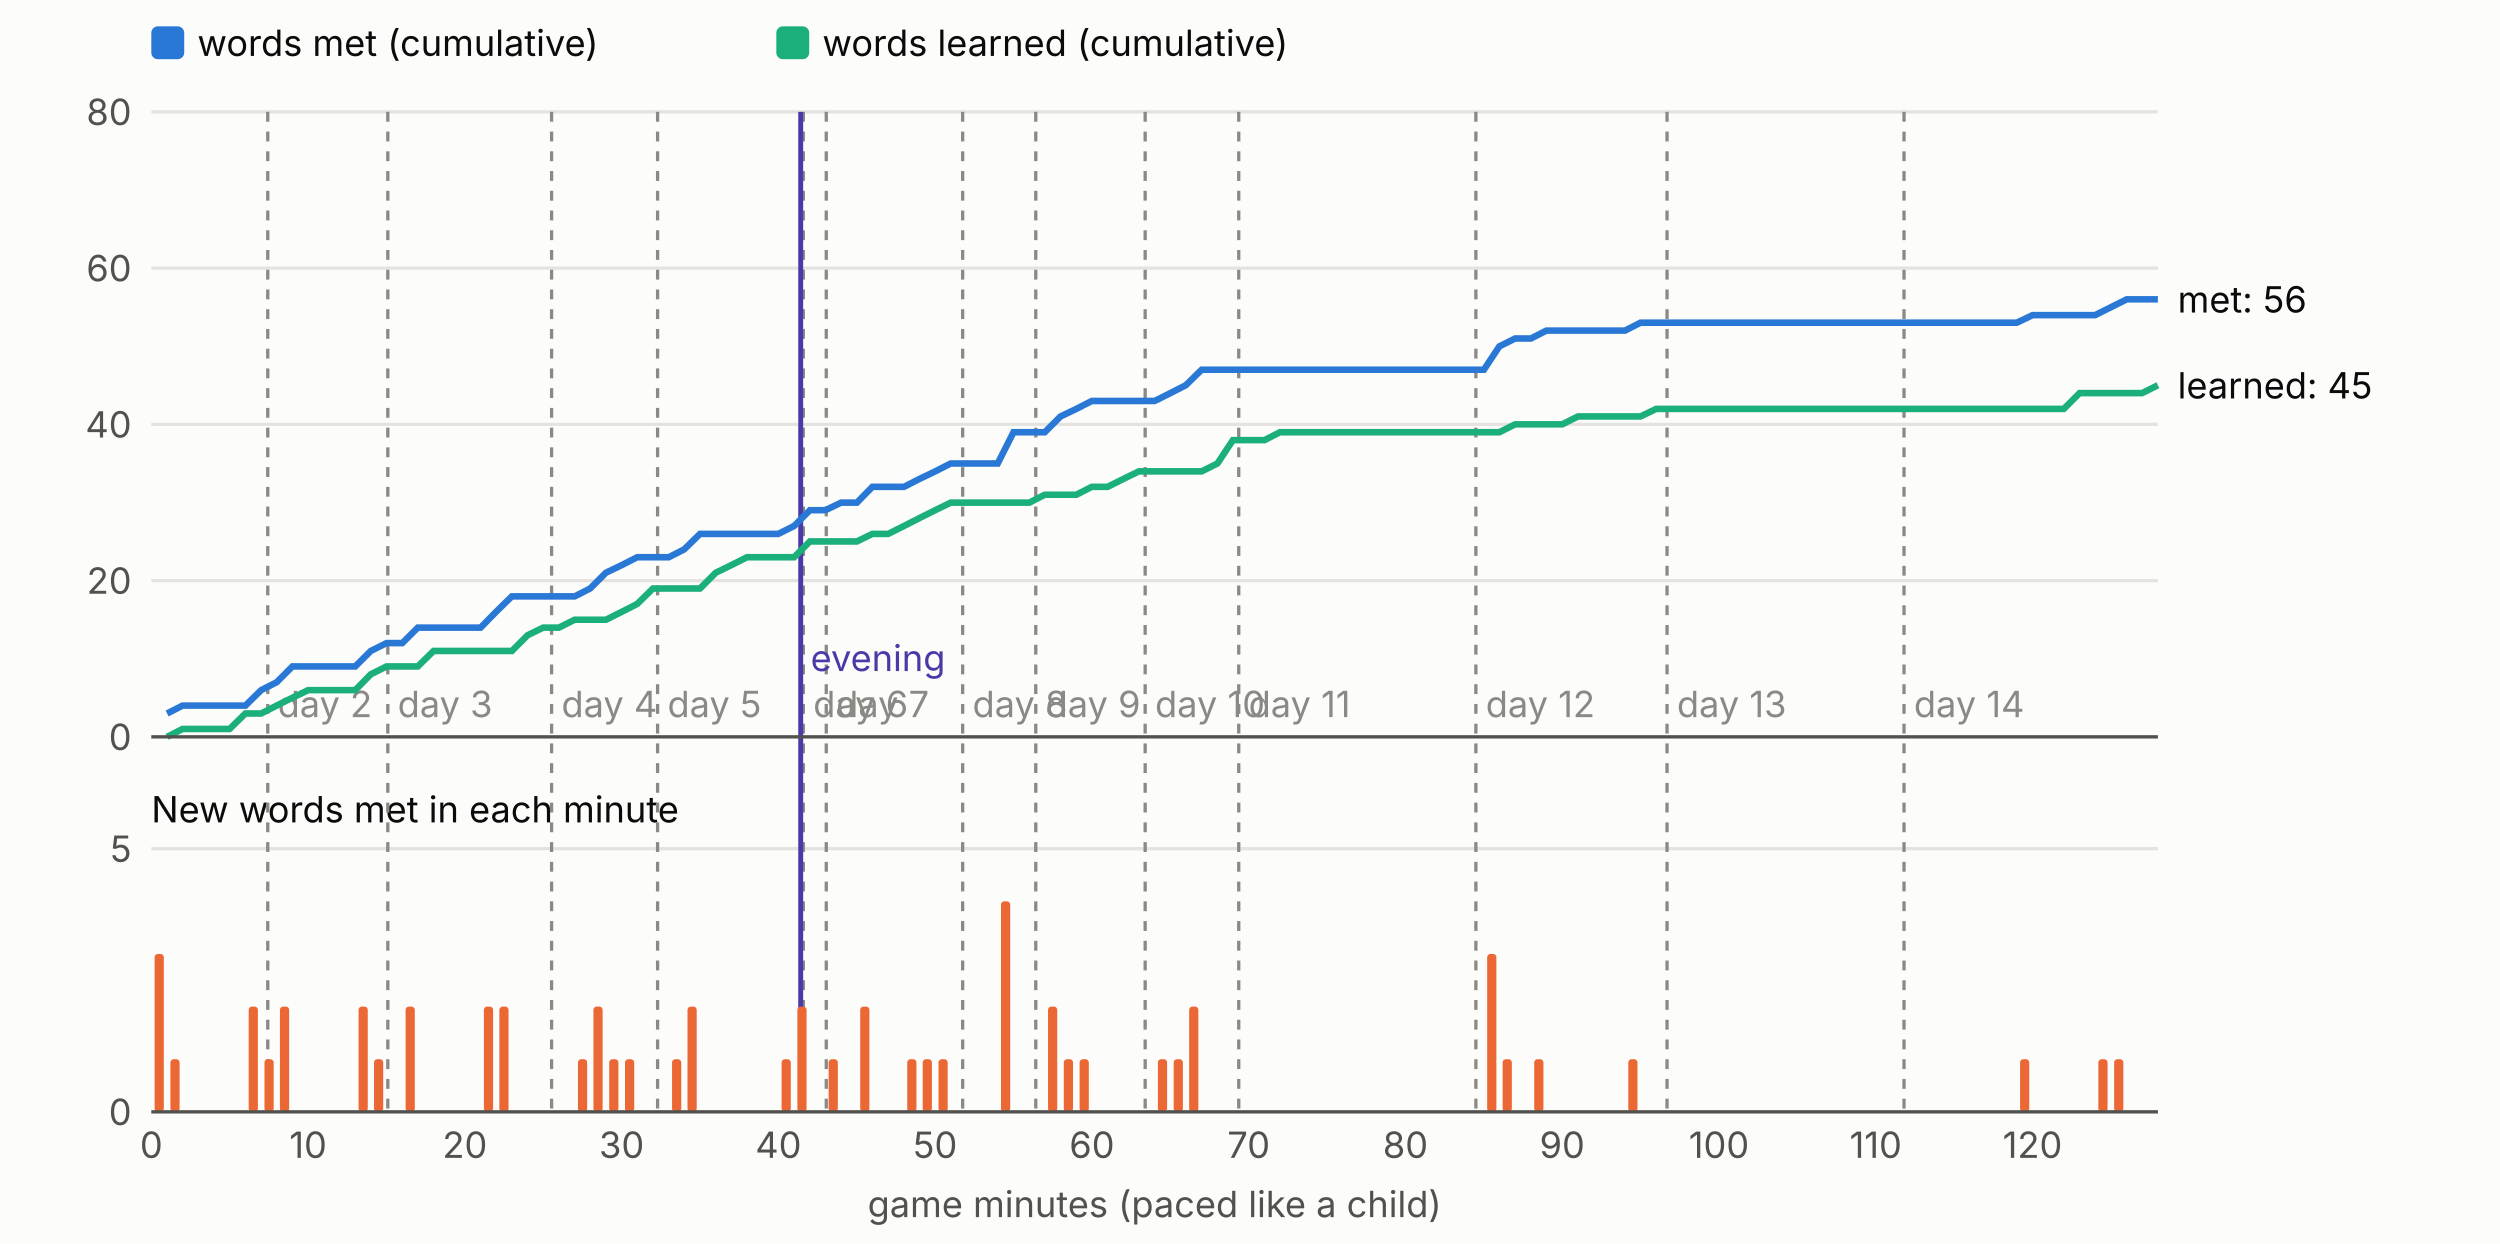
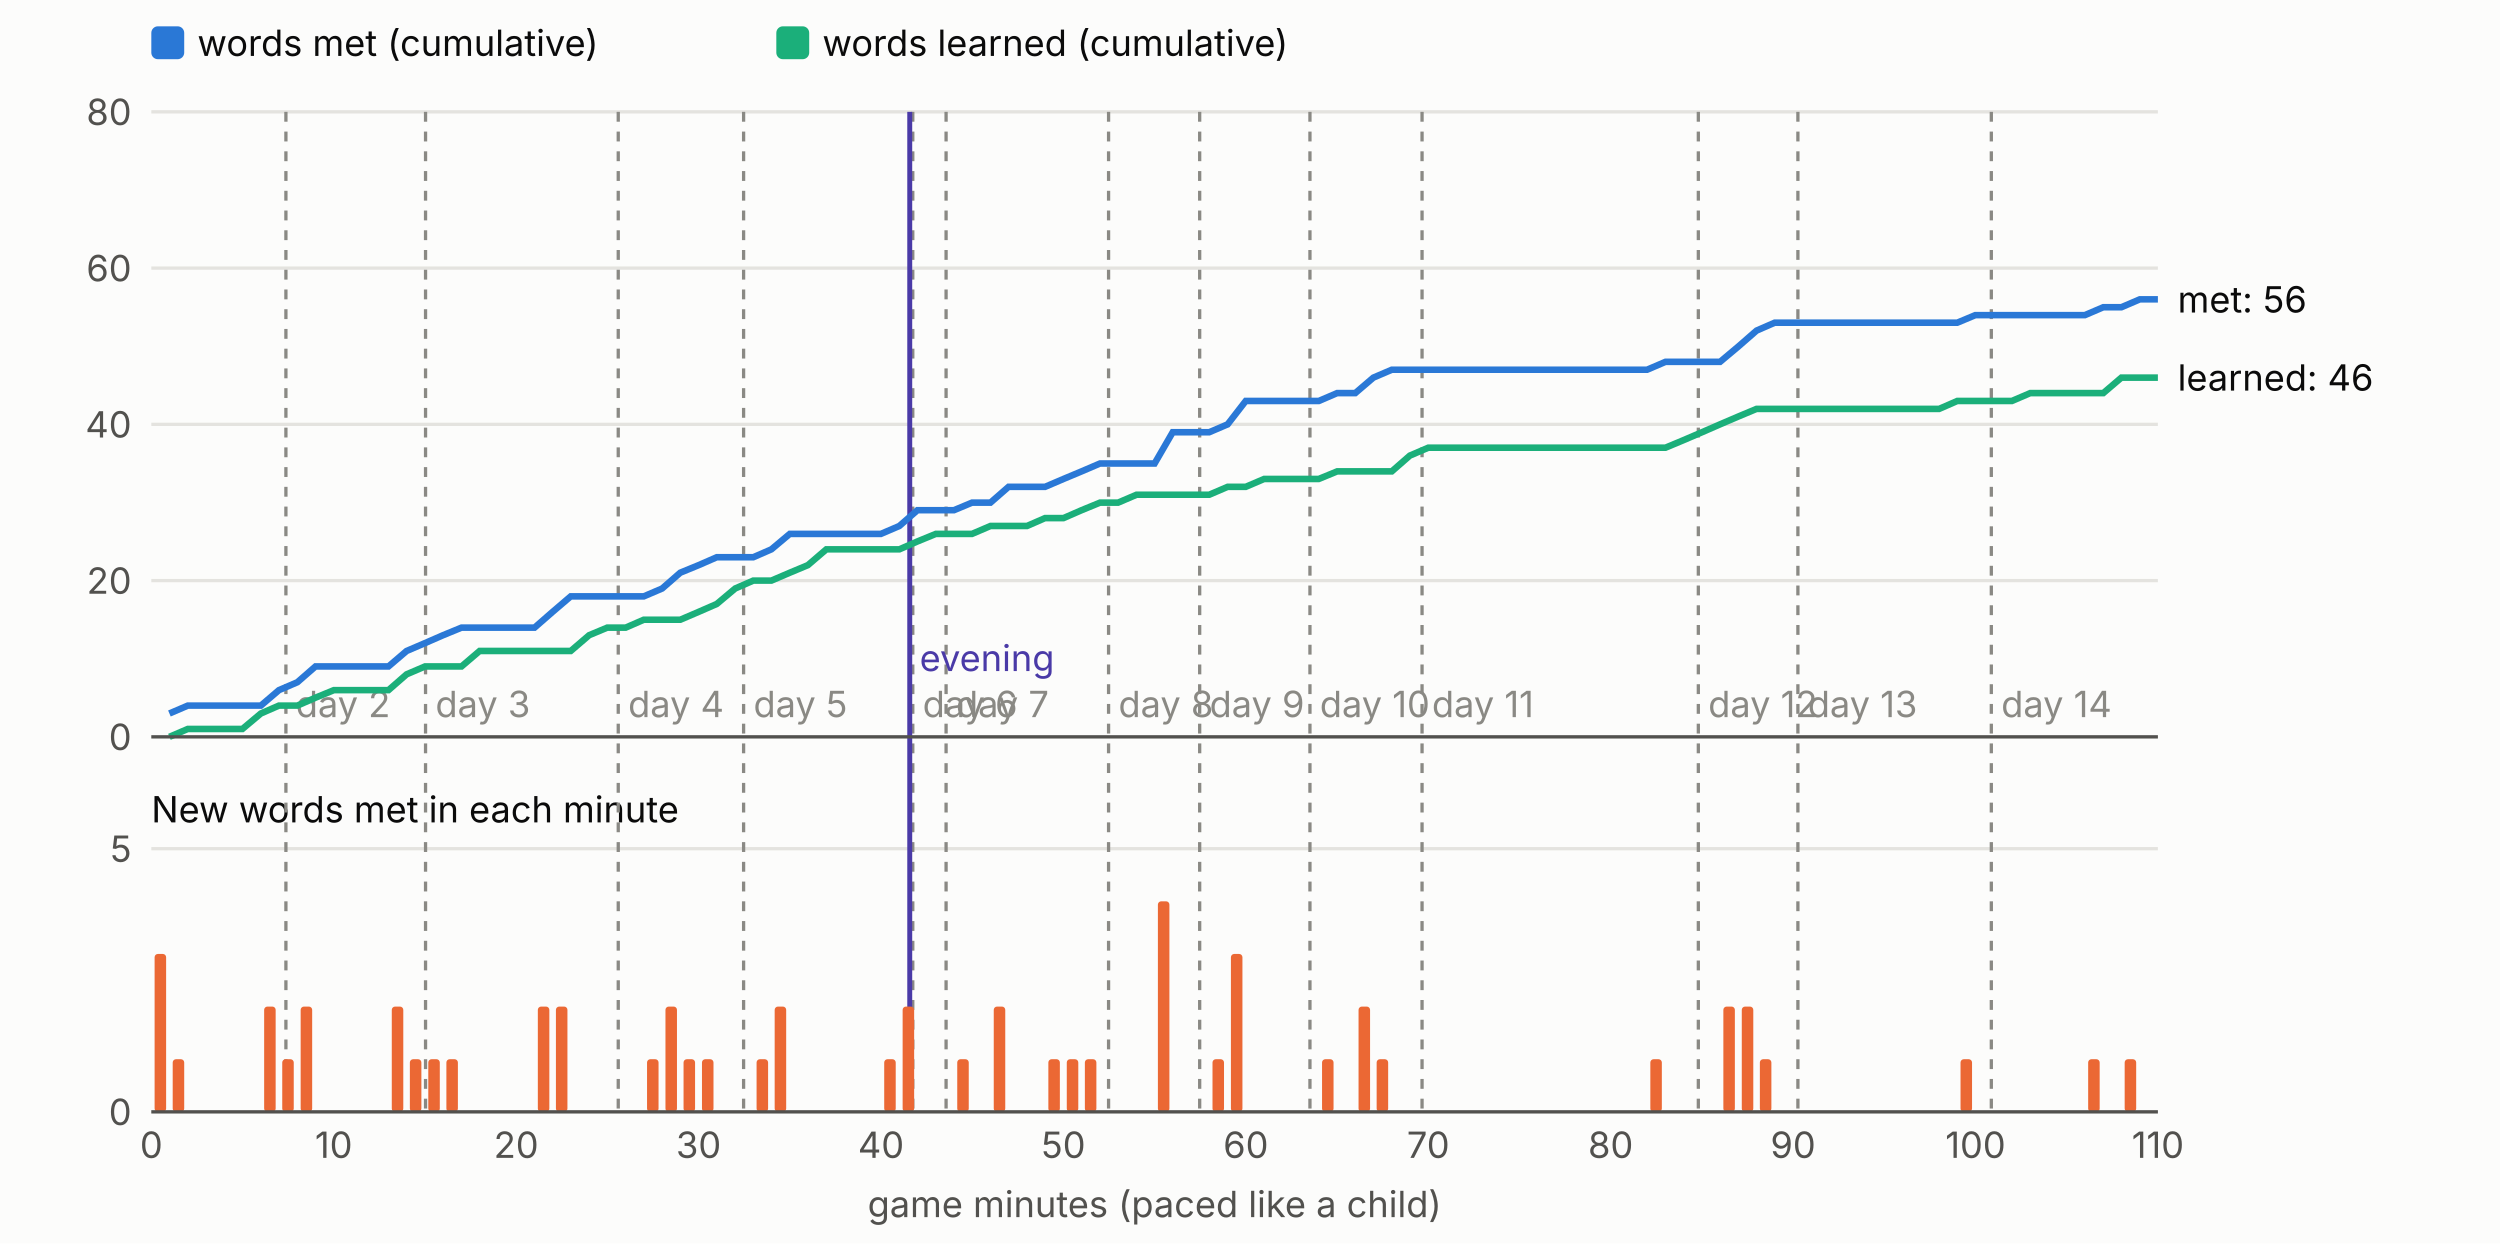
<svg xmlns="http://www.w3.org/2000/svg" viewBox="0 0 760 378" width="760" height="378" font-family="system-ui, -apple-system, Segoe UI, sans-serif" font-size="11">
  <rect width="760" height="378" fill="#fcfcfb" />
  <line x1="46" x2="656" y1="224" y2="224" stroke="#e4e3df" />
  <text x="40" y="228" text-anchor="end" fill="#52514e">0</text>
  <line x1="46" x2="656" y1="176.5" y2="176.5" stroke="#e4e3df" />
  <text x="40" y="180.5" text-anchor="end" fill="#52514e">20</text>
  <line x1="46" x2="656" y1="129" y2="129" stroke="#e4e3df" />
  <text x="40" y="133" text-anchor="end" fill="#52514e">40</text>
  <line x1="46" x2="656" y1="81.5" y2="81.5" stroke="#e4e3df" />
  <text x="40" y="85.5" text-anchor="end" fill="#52514e">60</text>
  <line x1="46" x2="656" y1="34" y2="34" stroke="#e4e3df" />
  <text x="40" y="38" text-anchor="end" fill="#52514e">80</text>
  <line x1="46" x2="656" y1="338" y2="338" stroke="#e4e3df" />
  <text x="40" y="342" text-anchor="end" fill="#52514e">0</text>
  <line x1="46" x2="656" y1="258" y2="258" stroke="#e4e3df" />
  <text x="40" y="262" text-anchor="end" fill="#52514e">5</text>
  <text x="46" y="250" fill="#0b0b0b">New words met in each minute</text>
-   <line x1="81.396" x2="81.396" y1="34" y2="338" stroke="#8a8984" stroke-dasharray="3 3" />
-   <text x="84.396" y="218" fill="#8a8984">day 2</text>
-   <line x1="117.892" x2="117.892" y1="34" y2="338" stroke="#8a8984" stroke-dasharray="3 3" />
-   <text x="120.892" y="218" fill="#8a8984">day 3</text>
-   <line x1="167.685" x2="167.685" y1="34" y2="338" stroke="#8a8984" stroke-dasharray="3 3" />
-   <text x="170.685" y="218" fill="#8a8984">day 4</text>
-   <line x1="199.909" x2="199.909" y1="34" y2="338" stroke="#8a8984" stroke-dasharray="3 3" />
-   <text x="202.909" y="218" fill="#8a8984">day 5</text>
-   <line x1="244.214" x2="244.214" y1="34" y2="338" stroke="#8a8984" stroke-dasharray="3 3" />
-   <text x="247.214" y="218" fill="#8a8984">day 6</text>
-   <line x1="251.186" x2="251.186" y1="34" y2="338" stroke="#8a8984" stroke-dasharray="3 3" />
-   <text x="254.186" y="218" fill="#8a8984">day 7</text>
-   <line x1="292.647" x2="292.647" y1="34" y2="338" stroke="#8a8984" stroke-dasharray="3 3" />
-   <text x="295.647" y="218" fill="#8a8984">day 8</text>
-   <line x1="314.873" x2="314.873" y1="34" y2="338" stroke="#8a8984" stroke-dasharray="3 3" />
-   <text x="317.873" y="218" fill="#8a8984">day 9</text>
-   <line x1="348.13" x2="348.13" y1="34" y2="338" stroke="#8a8984" stroke-dasharray="3 3" />
-   <text x="351.13" y="218" fill="#8a8984">day 10</text>
-   <line x1="376.578" x2="376.578" y1="34" y2="338" stroke="#8a8984" stroke-dasharray="3 3" />
-   <text x="379.578" y="218" fill="#8a8984">day 11</text>
-   <line x1="448.666" x2="448.666" y1="34" y2="338" stroke="#8a8984" stroke-dasharray="3 3" />
-   <text x="451.666" y="218" fill="#8a8984">day 12</text>
-   <line x1="506.78" x2="506.78" y1="34" y2="338" stroke="#8a8984" stroke-dasharray="3 3" />
-   <text x="509.78" y="218" fill="#8a8984">day 13</text>
-   <line x1="578.821" x2="578.821" y1="34" y2="338" stroke="#8a8984" stroke-dasharray="3 3" />
-   <text x="581.821" y="218" fill="#8a8984">day 14</text>
-   <line x1="243.417" x2="243.417" y1="34" y2="338" stroke="#4a3aa7" stroke-width="1.5" />
-   <text x="246.417" y="204" fill="#4a3aa7">evening</text>
-   <rect x="47.0" y="290.0" width="2.8" height="48.0" rx="1" fill="#eb6834" />
-   <rect x="51.8" y="322.0" width="2.8" height="16.0" rx="1" fill="#eb6834" />
-   <rect x="75.6" y="306.0" width="2.8" height="32.0" rx="1" fill="#eb6834" />
-   <rect x="80.4" y="322.0" width="2.8" height="16.0" rx="1" fill="#eb6834" />
-   <rect x="85.1" y="306.0" width="2.8" height="32.0" rx="1" fill="#eb6834" />
-   <rect x="109.0" y="306.0" width="2.8" height="32.0" rx="1" fill="#eb6834" />
-   <rect x="113.7" y="322.0" width="2.8" height="16.0" rx="1" fill="#eb6834" />
-   <rect x="123.3" y="306.0" width="2.8" height="32.0" rx="1" fill="#eb6834" />
-   <rect x="147.1" y="306.0" width="2.8" height="32.0" rx="1" fill="#eb6834" />
-   <rect x="151.8" y="306.0" width="2.8" height="32.0" rx="1" fill="#eb6834" />
-   <rect x="175.7" y="322.0" width="2.8" height="16.0" rx="1" fill="#eb6834" />
-   <rect x="180.4" y="306.0" width="2.8" height="32.0" rx="1" fill="#eb6834" />
-   <rect x="185.2" y="322.0" width="2.8" height="16.0" rx="1" fill="#eb6834" />
-   <rect x="190.0" y="322.0" width="2.8" height="16.0" rx="1" fill="#eb6834" />
-   <rect x="204.3" y="322.0" width="2.8" height="16.0" rx="1" fill="#eb6834" />
-   <rect x="209.0" y="306.0" width="2.8" height="32.0" rx="1" fill="#eb6834" />
-   <rect x="237.6" y="322.0" width="2.8" height="16.0" rx="1" fill="#eb6834" />
-   <rect x="242.4" y="306.0" width="2.8" height="32.0" rx="1" fill="#eb6834" />
-   <rect x="251.9" y="322.0" width="2.8" height="16.0" rx="1" fill="#eb6834" />
-   <rect x="261.5" y="306.0" width="2.8" height="32.0" rx="1" fill="#eb6834" />
-   <rect x="275.8" y="322.0" width="2.8" height="16.0" rx="1" fill="#eb6834" />
-   <rect x="280.5" y="322.0" width="2.8" height="16.0" rx="1" fill="#eb6834" />
-   <rect x="285.3" y="322.0" width="2.8" height="16.0" rx="1" fill="#eb6834" />
-   <rect x="304.3" y="274.0" width="2.8" height="64.0" rx="1" fill="#eb6834" />
-   <rect x="318.6" y="306.0" width="2.8" height="32.0" rx="1" fill="#eb6834" />
-   <rect x="323.4" y="322.0" width="2.8" height="16.0" rx="1" fill="#eb6834" />
-   <rect x="328.2" y="322.0" width="2.8" height="16.0" rx="1" fill="#eb6834" />
-   <rect x="352.0" y="322.0" width="2.8" height="16.0" rx="1" fill="#eb6834" />
-   <rect x="356.8" y="322.0" width="2.8" height="16.0" rx="1" fill="#eb6834" />
-   <rect x="361.5" y="306.0" width="2.8" height="32.0" rx="1" fill="#eb6834" />
-   <rect x="452.1" y="290.0" width="2.8" height="48.0" rx="1" fill="#eb6834" />
-   <rect x="456.8" y="322.0" width="2.8" height="16.0" rx="1" fill="#eb6834" />
-   <rect x="466.4" y="322.0" width="2.8" height="16.0" rx="1" fill="#eb6834" />
-   <rect x="495.0" y="322.0" width="2.8" height="16.0" rx="1" fill="#eb6834" />
-   <rect x="614.1" y="322.0" width="2.8" height="16.0" rx="1" fill="#eb6834" />
-   <rect x="637.9" y="322.0" width="2.8" height="16.0" rx="1" fill="#eb6834" />
-   <rect x="642.7" y="322.0" width="2.8" height="16.0" rx="1" fill="#eb6834" />
-   <path d="M50.8 216.9 L55.5 214.5 L60.3 214.5 L65.1 214.5 L69.8 214.5 L74.6 214.5 L79.4 209.8 L84.1 207.4 L88.9 202.6 L93.7 202.6 L98.4 202.6 L103.2 202.6 L108.0 202.6 L112.7 197.9 L117.5 195.5 L122.3 195.5 L127.0 190.8 L131.8 190.8 L136.5 190.8 L141.3 190.8 L146.1 190.8 L150.8 186.0 L155.6 181.3 L160.4 181.3 L165.1 181.3 L169.9 181.3 L174.7 181.3 L179.4 178.9 L184.2 174.1 L189.0 171.8 L193.7 169.4 L198.5 169.4 L203.3 169.4 L208.0 167.0 L212.8 162.3 L217.6 162.3 L222.3 162.3 L227.1 162.3 L231.9 162.3 L236.6 162.3 L241.4 159.9 L246.2 155.1 L250.9 155.1 L255.7 152.8 L260.5 152.8 L265.2 148.0 L270.0 148.0 L274.8 148.0 L279.5 145.6 L284.3 143.3 L289.0 140.9 L293.8 140.9 L298.6 140.9 L303.3 140.9 L308.1 131.4 L312.9 131.4 L317.6 131.4 L322.4 126.6 L327.2 124.3 L331.9 121.9 L336.7 121.9 L341.5 121.9 L346.2 121.9 L351.0 121.9 L355.8 119.5 L360.5 117.1 L365.3 112.4 L370.1 112.4 L374.8 112.4 L379.6 112.4 L384.4 112.4 L389.1 112.4 L393.9 112.4 L398.7 112.4 L403.4 112.4 L408.2 112.4 L413.0 112.4 L417.7 112.4 L422.5 112.4 L427.3 112.4 L432.0 112.4 L436.8 112.4 L441.5 112.4 L446.3 112.4 L451.1 112.4 L455.8 105.3 L460.6 102.9 L465.4 102.9 L470.1 100.5 L474.9 100.5 L479.7 100.5 L484.4 100.5 L489.2 100.5 L494.0 100.5 L498.7 98.1 L503.5 98.1 L508.3 98.1 L513.0 98.1 L517.8 98.1 L522.6 98.1 L527.3 98.1 L532.1 98.1 L536.9 98.1 L541.6 98.1 L546.4 98.1 L551.2 98.1 L555.9 98.1 L560.7 98.1 L565.5 98.1 L570.2 98.1 L575.0 98.1 L579.8 98.1 L584.5 98.1 L589.3 98.1 L594.0 98.1 L598.8 98.1 L603.6 98.1 L608.3 98.1 L613.1 98.1 L617.9 95.8 L622.6 95.8 L627.4 95.8 L632.2 95.8 L636.9 95.8 L641.7 93.4 L646.5 91.0 L651.2 91.0 L656.0 91.0" fill="none" stroke="#2a78d6" stroke-width="2" />
-   <path d="M50.8 224.0 L55.5 221.6 L60.3 221.6 L65.1 221.6 L69.8 221.6 L74.6 216.9 L79.4 216.9 L84.1 214.5 L88.9 212.1 L93.7 209.8 L98.4 209.8 L103.2 209.8 L108.0 209.8 L112.7 205.0 L117.5 202.6 L122.3 202.6 L127.0 202.6 L131.8 197.9 L136.5 197.9 L141.3 197.9 L146.1 197.9 L150.8 197.9 L155.6 197.9 L160.4 193.1 L165.1 190.8 L169.9 190.8 L174.7 188.4 L179.4 188.4 L184.2 188.4 L189.0 186.0 L193.7 183.6 L198.5 178.9 L203.3 178.9 L208.0 178.9 L212.8 178.9 L217.6 174.1 L222.3 171.8 L227.1 169.4 L231.9 169.4 L236.6 169.4 L241.4 169.4 L246.2 164.6 L250.9 164.6 L255.7 164.6 L260.5 164.6 L265.2 162.3 L270.0 162.3 L274.8 159.9 L279.5 157.5 L284.3 155.1 L289.0 152.8 L293.8 152.8 L298.6 152.8 L303.3 152.8 L308.1 152.8 L312.9 152.8 L317.6 150.4 L322.4 150.4 L327.2 150.4 L331.9 148.0 L336.7 148.0 L341.5 145.6 L346.2 143.3 L351.0 143.3 L355.8 143.3 L360.5 143.3 L365.3 143.3 L370.1 140.9 L374.8 133.8 L379.6 133.8 L384.4 133.8 L389.1 131.4 L393.9 131.4 L398.7 131.4 L403.4 131.4 L408.2 131.4 L413.0 131.4 L417.7 131.4 L422.5 131.4 L427.3 131.4 L432.0 131.4 L436.8 131.4 L441.5 131.4 L446.3 131.4 L451.1 131.4 L455.8 131.4 L460.6 129.0 L465.4 129.0 L470.1 129.0 L474.9 129.0 L479.7 126.6 L484.4 126.6 L489.2 126.6 L494.0 126.6 L498.7 126.6 L503.5 124.3 L508.3 124.3 L513.0 124.3 L517.8 124.3 L522.6 124.3 L527.3 124.3 L532.1 124.3 L536.9 124.3 L541.6 124.3 L546.4 124.3 L551.2 124.3 L555.9 124.3 L560.7 124.3 L565.5 124.3 L570.2 124.3 L575.0 124.3 L579.8 124.3 L584.5 124.3 L589.3 124.3 L594.0 124.3 L598.8 124.3 L603.6 124.3 L608.3 124.3 L613.1 124.3 L617.9 124.3 L622.6 124.3 L627.4 124.3 L632.2 119.5 L636.9 119.5 L641.7 119.5 L646.5 119.5 L651.2 119.5 L656.0 117.1" fill="none" stroke="#1baf7a" stroke-width="2" />
+   <line x1="86.916" x2="86.916" y1="34" y2="338" stroke="#8a8984" stroke-dasharray="3 3" />
+   <text x="89.916" y="218" fill="#8a8984">day 2</text>
+   <line x1="129.366" x2="129.366" y1="34" y2="338" stroke="#8a8984" stroke-dasharray="3 3" />
+   <text x="132.366" y="218" fill="#8a8984">day 3</text>
+   <line x1="187.947" x2="187.947" y1="34" y2="338" stroke="#8a8984" stroke-dasharray="3 3" />
+   <text x="190.947" y="218" fill="#8a8984">day 4</text>
+   <line x1="226.055" x2="226.055" y1="34" y2="338" stroke="#8a8984" stroke-dasharray="3 3" />
+   <text x="229.055" y="218" fill="#8a8984">day 5</text>
+   <line x1="277.485" x2="277.485" y1="34" y2="338" stroke="#8a8984" stroke-dasharray="3 3" />
+   <text x="280.485" y="218" fill="#8a8984">day 6</text>
+   <line x1="287.609" x2="287.609" y1="34" y2="338" stroke="#8a8984" stroke-dasharray="3 3" />
+   <text x="290.609" y="218" fill="#8a8984">day 7</text>
+   <line x1="337.006" x2="337.006" y1="34" y2="338" stroke="#8a8984" stroke-dasharray="3 3" />
+   <text x="340.006" y="218" fill="#8a8984">day 8</text>
+   <line x1="364.702" x2="364.702" y1="34" y2="338" stroke="#8a8984" stroke-dasharray="3 3" />
+   <text x="367.702" y="218" fill="#8a8984">day 9</text>
+   <line x1="398.223" x2="398.223" y1="34" y2="338" stroke="#8a8984" stroke-dasharray="3 3" />
+   <text x="401.223" y="218" fill="#8a8984">day 10</text>
+   <line x1="432.304" x2="432.304" y1="34" y2="338" stroke="#8a8984" stroke-dasharray="3 3" />
+   <text x="435.304" y="218" fill="#8a8984">day 11</text>
+   <line x1="516.292" x2="516.292" y1="34" y2="338" stroke="#8a8984" stroke-dasharray="3 3" />
+   <text x="519.292" y="218" fill="#8a8984">day 12</text>
+   <line x1="546.561" x2="546.561" y1="34" y2="338" stroke="#8a8984" stroke-dasharray="3 3" />
+   <text x="549.561" y="218" fill="#8a8984">day 13</text>
+   <line x1="605.362" x2="605.362" y1="34" y2="338" stroke="#8a8984" stroke-dasharray="3 3" />
+   <text x="608.362" y="218" fill="#8a8984">day 14</text>
+   <line x1="276.562" x2="276.562" y1="34" y2="338" stroke="#4a3aa7" stroke-width="1.5" />
+   <text x="279.562" y="204" fill="#4a3aa7">evening</text>
+   <rect x="47.0" y="290.0" width="3.5" height="48.0" rx="1" fill="#eb6834" />
+   <rect x="52.5" y="322.0" width="3.5" height="16.0" rx="1" fill="#eb6834" />
+   <rect x="80.3" y="306.0" width="3.5" height="32.0" rx="1" fill="#eb6834" />
+   <rect x="85.8" y="322.0" width="3.5" height="16.0" rx="1" fill="#eb6834" />
+   <rect x="91.4" y="306.0" width="3.5" height="32.0" rx="1" fill="#eb6834" />
+   <rect x="119.1" y="306.0" width="3.5" height="32.0" rx="1" fill="#eb6834" />
+   <rect x="124.6" y="322.0" width="3.5" height="16.0" rx="1" fill="#eb6834" />
+   <rect x="130.2" y="322.0" width="3.5" height="16.0" rx="1" fill="#eb6834" />
+   <rect x="135.7" y="322.0" width="3.5" height="16.0" rx="1" fill="#eb6834" />
+   <rect x="163.5" y="306.0" width="3.5" height="32.0" rx="1" fill="#eb6834" />
+   <rect x="169.0" y="306.0" width="3.5" height="32.0" rx="1" fill="#eb6834" />
+   <rect x="196.7" y="322.0" width="3.5" height="16.0" rx="1" fill="#eb6834" />
+   <rect x="202.3" y="306.0" width="3.5" height="32.0" rx="1" fill="#eb6834" />
+   <rect x="207.8" y="322.0" width="3.5" height="16.0" rx="1" fill="#eb6834" />
+   <rect x="213.4" y="322.0" width="3.5" height="16.0" rx="1" fill="#eb6834" />
+   <rect x="230.0" y="322.0" width="3.5" height="16.0" rx="1" fill="#eb6834" />
+   <rect x="235.5" y="306.0" width="3.5" height="32.0" rx="1" fill="#eb6834" />
+   <rect x="268.8" y="322.0" width="3.5" height="16.0" rx="1" fill="#eb6834" />
+   <rect x="274.4" y="306.0" width="3.5" height="32.0" rx="1" fill="#eb6834" />
+   <rect x="291.0" y="322.0" width="3.5" height="16.0" rx="1" fill="#eb6834" />
+   <rect x="302.1" y="306.0" width="3.5" height="32.0" rx="1" fill="#eb6834" />
+   <rect x="318.7" y="322.0" width="3.5" height="16.0" rx="1" fill="#eb6834" />
+   <rect x="324.3" y="322.0" width="3.5" height="16.0" rx="1" fill="#eb6834" />
+   <rect x="329.8" y="322.0" width="3.5" height="16.0" rx="1" fill="#eb6834" />
+   <rect x="352.0" y="274.0" width="3.5" height="64.0" rx="1" fill="#eb6834" />
+   <rect x="368.6" y="322.0" width="3.5" height="16.0" rx="1" fill="#eb6834" />
+   <rect x="374.2" y="290.0" width="3.5" height="48.0" rx="1" fill="#eb6834" />
+   <rect x="401.9" y="322.0" width="3.5" height="16.0" rx="1" fill="#eb6834" />
+   <rect x="413.0" y="306.0" width="3.5" height="32.0" rx="1" fill="#eb6834" />
+   <rect x="418.5" y="322.0" width="3.5" height="16.0" rx="1" fill="#eb6834" />
+   <rect x="501.7" y="322.0" width="3.5" height="16.0" rx="1" fill="#eb6834" />
+   <rect x="523.9" y="306.0" width="3.5" height="32.0" rx="1" fill="#eb6834" />
+   <rect x="529.5" y="306.0" width="3.5" height="32.0" rx="1" fill="#eb6834" />
+   <rect x="535.0" y="322.0" width="3.5" height="16.0" rx="1" fill="#eb6834" />
+   <rect x="596.0" y="322.0" width="3.5" height="16.0" rx="1" fill="#eb6834" />
+   <rect x="634.8" y="322.0" width="3.5" height="16.0" rx="1" fill="#eb6834" />
+   <rect x="645.9" y="322.0" width="3.5" height="16.0" rx="1" fill="#eb6834" />
+   <path d="M51.5 216.9 L57.1 214.5 L62.6 214.5 L68.2 214.5 L73.7 214.5 L79.3 214.5 L84.8 209.8 L90.4 207.4 L95.9 202.6 L101.5 202.6 L107.0 202.6 L112.5 202.6 L118.1 202.6 L123.6 197.9 L129.2 195.5 L134.7 193.1 L140.3 190.8 L145.8 190.8 L151.4 190.8 L156.9 190.8 L162.5 190.8 L168.0 186.0 L173.5 181.3 L179.1 181.3 L184.6 181.3 L190.2 181.3 L195.7 181.3 L201.3 178.9 L206.8 174.1 L212.4 171.8 L217.9 169.4 L223.5 169.4 L229.0 169.4 L234.5 167.0 L240.1 162.3 L245.6 162.3 L251.2 162.3 L256.7 162.3 L262.3 162.3 L267.8 162.3 L273.4 159.9 L278.9 155.1 L284.5 155.1 L290.0 155.1 L295.5 152.8 L301.1 152.8 L306.6 148.0 L312.2 148.0 L317.7 148.0 L323.3 145.6 L328.8 143.3 L334.4 140.9 L339.9 140.9 L345.5 140.9 L351.0 140.9 L356.5 131.4 L362.1 131.4 L367.6 131.4 L373.2 129.0 L378.7 121.9 L384.3 121.9 L389.8 121.9 L395.4 121.9 L400.9 121.9 L406.5 119.5 L412.0 119.5 L417.5 114.8 L423.1 112.4 L428.6 112.4 L434.2 112.4 L439.7 112.4 L445.3 112.4 L450.8 112.4 L456.4 112.4 L461.9 112.4 L467.5 112.4 L473.0 112.4 L478.5 112.4 L484.1 112.4 L489.6 112.4 L495.2 112.4 L500.7 112.4 L506.3 110.0 L511.8 110.0 L517.4 110.0 L522.9 110.0 L528.5 105.3 L534.0 100.5 L539.5 98.1 L545.1 98.1 L550.6 98.1 L556.2 98.1 L561.7 98.1 L567.3 98.1 L572.8 98.1 L578.4 98.1 L583.9 98.1 L589.5 98.1 L595.0 98.1 L600.5 95.8 L606.1 95.8 L611.6 95.8 L617.2 95.8 L622.7 95.8 L628.3 95.8 L633.8 95.8 L639.4 93.4 L644.9 93.4 L650.5 91.0 L656.0 91.0" fill="none" stroke="#2a78d6" stroke-width="2" />
+   <path d="M51.5 224.0 L57.1 221.6 L62.6 221.6 L68.2 221.6 L73.7 221.6 L79.3 216.9 L84.8 214.5 L90.4 214.5 L95.9 212.1 L101.5 209.8 L107.0 209.8 L112.5 209.8 L118.1 209.8 L123.6 205.0 L129.2 202.6 L134.7 202.6 L140.3 202.6 L145.8 197.9 L151.4 197.9 L156.9 197.9 L162.5 197.9 L168.0 197.9 L173.5 197.9 L179.1 193.1 L184.6 190.8 L190.2 190.8 L195.7 188.4 L201.3 188.4 L206.8 188.4 L212.4 186.0 L217.9 183.6 L223.5 178.9 L229.0 176.5 L234.5 176.5 L240.1 174.1 L245.6 171.8 L251.2 167.0 L256.7 167.0 L262.3 167.0 L267.8 167.0 L273.4 167.0 L278.9 164.6 L284.5 162.3 L290.0 162.3 L295.5 162.3 L301.1 159.9 L306.6 159.9 L312.2 159.9 L317.7 157.5 L323.3 157.5 L328.8 155.1 L334.4 152.8 L339.9 152.8 L345.5 150.4 L351.0 150.4 L356.5 150.4 L362.1 150.4 L367.6 150.4 L373.2 148.0 L378.7 148.0 L384.3 145.6 L389.8 145.6 L395.4 145.6 L400.9 145.6 L406.5 143.3 L412.0 143.3 L417.5 143.3 L423.1 143.3 L428.6 138.5 L434.2 136.1 L439.7 136.1 L445.3 136.1 L450.8 136.1 L456.4 136.1 L461.9 136.1 L467.5 136.1 L473.0 136.1 L478.5 136.1 L484.1 136.1 L489.6 136.1 L495.2 136.1 L500.7 136.1 L506.3 136.1 L511.8 133.8 L517.4 131.4 L522.9 129.0 L528.5 126.6 L534.0 124.3 L539.5 124.3 L545.1 124.3 L550.6 124.3 L556.2 124.3 L561.7 124.3 L567.3 124.3 L572.8 124.3 L578.4 124.3 L583.9 124.3 L589.5 124.3 L595.0 121.9 L600.5 121.9 L606.1 121.9 L611.6 121.9 L617.2 119.5 L622.7 119.5 L628.3 119.5 L633.8 119.5 L639.4 119.5 L644.9 114.8 L650.5 114.8 L656.0 114.8" fill="none" stroke="#1baf7a" stroke-width="2" />
  <text x="662" y="95" fill="#0b0b0b">met: 56</text>
-   <text x="662" y="121.125" fill="#0b0b0b">learned: 45</text>
+   <text x="662" y="118.75" fill="#0b0b0b">learned: 46</text>
  <line x1="46" x2="656" y1="224" y2="224" stroke="#52514e" />
  <line x1="46" x2="656" y1="338" y2="338" stroke="#52514e" />
  <text x="46" y="352" text-anchor="middle" fill="#52514e">0</text>
-   <text x="93.656" y="352" text-anchor="middle" fill="#52514e">10</text>
-   <text x="141.312" y="352" text-anchor="middle" fill="#52514e">20</text>
-   <text x="188.969" y="352" text-anchor="middle" fill="#52514e">30</text>
-   <text x="236.625" y="352" text-anchor="middle" fill="#52514e">40</text>
-   <text x="284.281" y="352" text-anchor="middle" fill="#52514e">50</text>
-   <text x="331.938" y="352" text-anchor="middle" fill="#52514e">60</text>
-   <text x="379.594" y="352" text-anchor="middle" fill="#52514e">70</text>
-   <text x="427.25" y="352" text-anchor="middle" fill="#52514e">80</text>
-   <text x="474.906" y="352" text-anchor="middle" fill="#52514e">90</text>
-   <text x="522.562" y="352" text-anchor="middle" fill="#52514e">100</text>
-   <text x="570.219" y="352" text-anchor="middle" fill="#52514e">110</text>
-   <text x="617.875" y="352" text-anchor="middle" fill="#52514e">120</text>
+   <text x="101.455" y="352" text-anchor="middle" fill="#52514e">10</text>
+   <text x="156.909" y="352" text-anchor="middle" fill="#52514e">20</text>
+   <text x="212.364" y="352" text-anchor="middle" fill="#52514e">30</text>
+   <text x="267.818" y="352" text-anchor="middle" fill="#52514e">40</text>
+   <text x="323.273" y="352" text-anchor="middle" fill="#52514e">50</text>
+   <text x="378.727" y="352" text-anchor="middle" fill="#52514e">60</text>
+   <text x="434.182" y="352" text-anchor="middle" fill="#52514e">70</text>
+   <text x="489.636" y="352" text-anchor="middle" fill="#52514e">80</text>
+   <text x="545.091" y="352" text-anchor="middle" fill="#52514e">90</text>
+   <text x="600.545" y="352" text-anchor="middle" fill="#52514e">100</text>
+   <text x="656" y="352" text-anchor="middle" fill="#52514e">110</text>
  <text x="351" y="370" text-anchor="middle" fill="#52514e">game minutes (paced like a child)</text>
  <rect x="46" y="8" width="10" height="10" rx="2" fill="#2a78d6" />
  <text x="60" y="17" fill="#0b0b0b">words met (cumulative)</text>
  <rect x="236" y="8" width="10" height="10" rx="2" fill="#1baf7a" />
  <text x="250" y="17" fill="#0b0b0b">words learned (cumulative)</text>
</svg>
